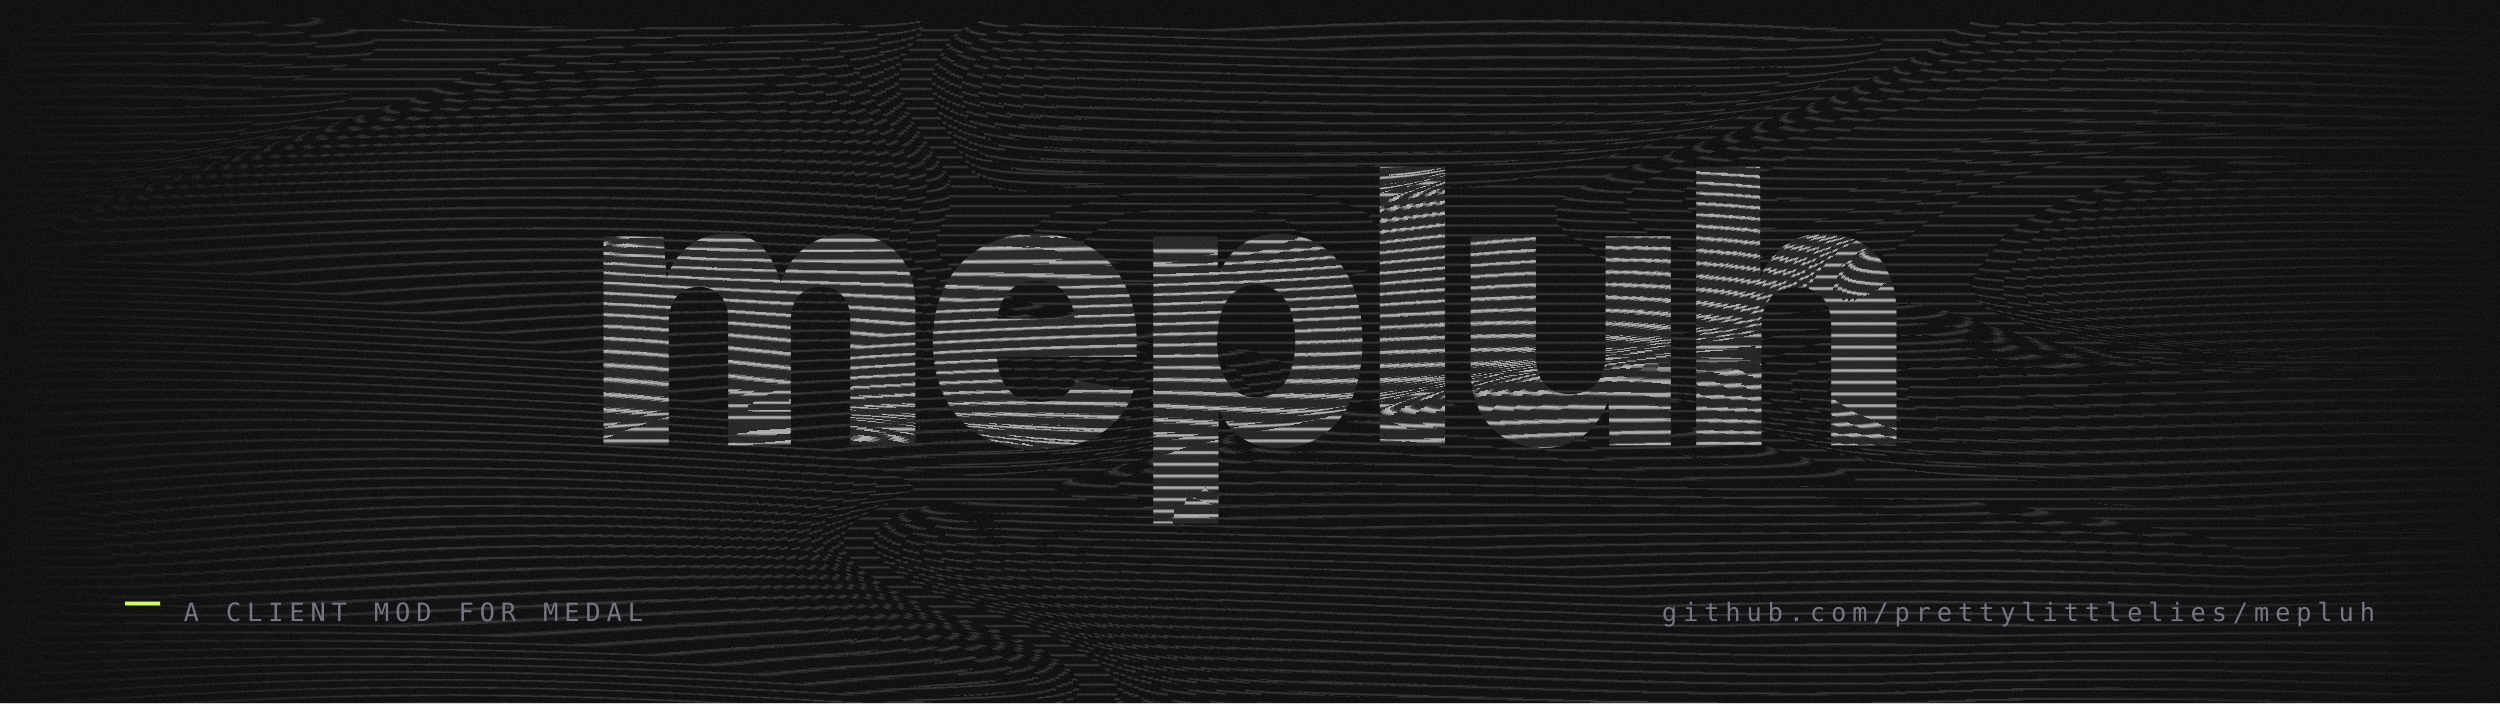
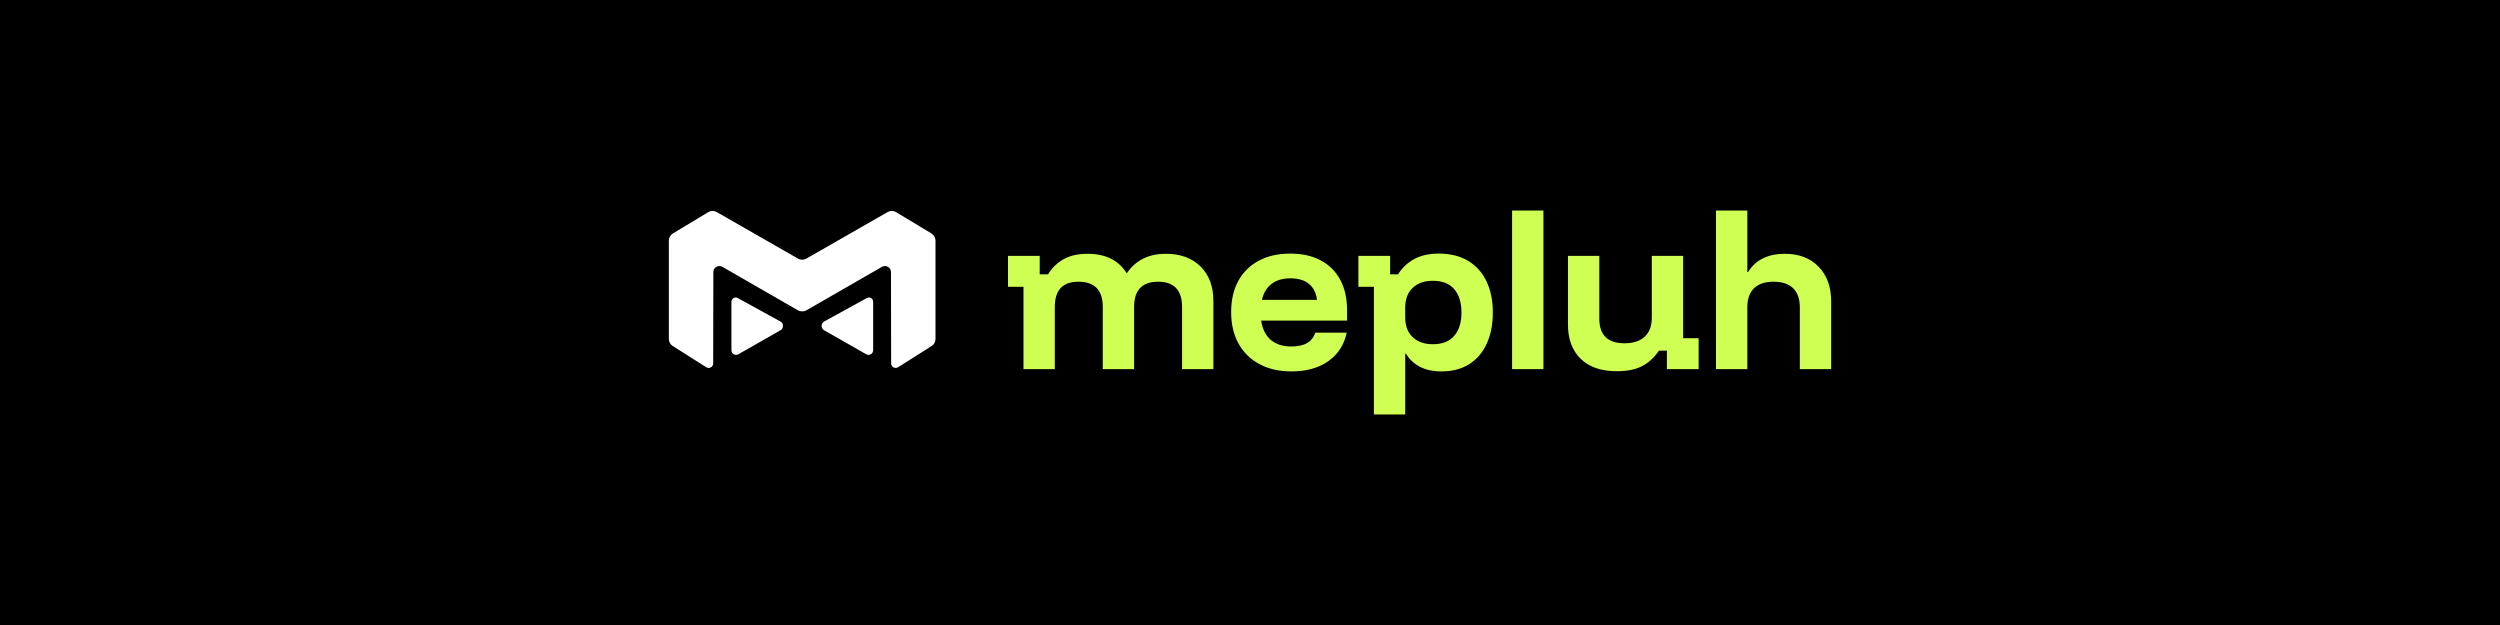
- <svg xmlns="http://www.w3.org/2000/svg" width="1280" height="360" viewBox="0 0 1280 360" role="img" aria-label="mepluh, a client mod for medal">
-   <defs>
-     <filter id="ripple" x="-10%" y="-10%" width="120%" height="120%" color-interpolation-filters="sRGB">
-       <feTurbulence type="turbulence" baseFrequency="0.002 0.008" numOctaves="1" seed="11" result="flow" />
-       <feDisplacementMap in="SourceGraphic" in2="flow" scale="30" xChannelSelector="R" yChannelSelector="G" />
-     </filter>
-     <filter id="refraction" x="-10%" y="-10%" width="120%" height="120%" color-interpolation-filters="sRGB">
-       <feTurbulence type="turbulence" baseFrequency="0.003 0.009" numOctaves="1" seed="29" result="flow" />
-       <feDisplacementMap in="SourceGraphic" in2="flow" scale="30" xChannelSelector="R" yChannelSelector="G" />
-     </filter>
-     <filter id="glass" x="-10%" y="-10%" width="120%" height="120%" color-interpolation-filters="sRGB">
-       <feGaussianBlur in="SourceAlpha" stdDeviation="4" result="height" />
-       <feSpecularLighting in="height" surfaceScale="7" specularConstant="1.7" specularExponent="22" lighting-color="#ffffff" result="specular">
-         <fePointLight x="380" y="-160" z="300" />
-       </feSpecularLighting>
-       <feComposite in="specular" in2="SourceAlpha" operator="in" result="highlight" />
-       <feMorphology in="SourceAlpha" operator="erode" radius="1.4" result="core" />
-       <feComposite in="SourceAlpha" in2="core" operator="out" result="rim" />
-       <feColorMatrix in="rim" type="matrix" values="0 0 0 0 1  0 0 0 0 1  0 0 0 0 1  0 0 0 0.7 0" result="rimLight" />
-       <feMerge>
-         <feMergeNode in="SourceGraphic" />
-         <feMergeNode in="highlight" />
-         <feMergeNode in="rimLight" />
-       </feMerge>
-     </filter>
-     <filter id="grain" x="0" y="0" width="100%" height="100%">
-       <feTurbulence type="fractalNoise" baseFrequency="0.85" numOctaves="3" stitchTiles="stitch" seed="3" result="noise" />
-       <feColorMatrix in="noise" type="matrix" values="0 0 0 0 1  0 0 0 0 1  0 0 0 0 1  0 0 0 0.07 0" />
-     </filter>
-     <pattern id="ambient-lines" width="1280" height="5" patternUnits="userSpaceOnUse">
-       <rect width="1280" height="1" fill="#ffffff" fill-opacity="0.16" />
-     </pattern>
-     <pattern id="refracted-lines" width="1280" height="6" patternUnits="userSpaceOnUse">
-       <rect width="1280" height="1.5" fill="#ffffff" fill-opacity="0.62" />
-     </pattern>
-     <linearGradient id="fade" x1="0" y1="0" x2="1" y2="0">
-       <stop offset="0" stop-color="#000" />
-       <stop offset="0.18" stop-color="#fff" />
-       <stop offset="0.82" stop-color="#fff" />
-       <stop offset="1" stop-color="#000" />
-     </linearGradient>
-     <mask id="fade-mask">
-       <rect width="1280" height="360" fill="url(#fade)" />
-     </mask>
-     <clipPath id="letterforms">
-       <text x="640" y="228" text-anchor="middle" font-family="Inter, 'Segoe UI Variable Display', 'Segoe UI', system-ui, sans-serif" font-size="196" font-weight="800" letter-spacing="-9">mepluh</text>
-     </clipPath>
-   </defs>
-   <rect width="1280" height="360" fill="#09090b" />
-   <g mask="url(#fade-mask)">
-     <rect width="1280" height="360" fill="url(#ambient-lines)" filter="url(#ripple)" />
+ <svg xmlns="http://www.w3.org/2000/svg" width="1280" height="320" viewBox="0 0 1280 320" role="img" aria-label="mepluh">
+   <rect width="1280" height="320" fill="#000000" />
+   <g transform="translate(342.23 74.05) scale(3.7136)" fill="#ffffff">
+     <path d="M9.649 28.901L15.444 25.597C15.916 25.327 15.913 24.643 15.435 24.381L9.553 21.149C9.164 20.936 8.688 21.217 8.688 21.663V28.344C8.688 28.838 9.221 29.148 9.649 28.903V28.901Z" />
+     <path d="M27.267 28.901L21.472 25.597C20.999 25.327 21.003 24.643 21.481 24.381L27.363 21.149C27.752 20.936 28.228 21.217 28.228 21.663V28.344C28.228 28.838 27.695 29.148 27.267 28.903V28.901Z" />
+     <path d="M36.258 12.238L31.381 9.304C31.028 9.092 30.587 9.087 30.23 9.291L19.018 15.715C18.661 15.919 18.224 15.919 17.867 15.715L6.653 9.293C6.296 9.089 5.855 9.092 5.502 9.306L0.624 12.238C0.273 12.45 0.058 12.829 0.058 13.239V26.795C0.058 27.185 0.258 27.549 0.587 27.759L4.765 30.408C4.851 30.463 5.024 30.57 5.221 30.693C5.638 30.952 6.177 30.651 6.173 30.16C6.173 29.95 6.173 29.759 6.173 29.641L6.195 17.573C6.195 16.933 6.888 16.534 7.443 16.852L17.836 22.831C18.211 23.046 18.67 23.046 19.044 22.831L29.436 16.852C29.991 16.534 30.683 16.933 30.684 17.573L30.706 29.641C30.706 29.747 30.708 29.942 30.71 30.163C30.714 30.651 31.25 30.949 31.664 30.689C31.85 30.573 32.019 30.469 32.114 30.408L36.292 27.759C36.621 27.549 36.822 27.187 36.822 26.795V13.239C36.822 12.829 36.607 12.448 36.256 12.238H36.258Z" />
  </g>
-   <g clip-path="url(#letterforms)">
-     <rect width="1280" height="360" fill="#09090b" />
-     <rect width="1280" height="360" fill="url(#refracted-lines)" filter="url(#refraction)" />
-   </g>
-   <text x="640" y="228" text-anchor="middle" font-family="Inter, 'Segoe UI Variable Display', 'Segoe UI', system-ui, sans-serif" font-size="196" font-weight="800" letter-spacing="-9" fill="#f4f4f5" fill-opacity="0.06" filter="url(#glass)">mepluh</text>
-   <rect x="64" y="308" width="18" height="2" fill="#cfff53" />
-   <text x="94" y="318" text-anchor="start" font-family="'JetBrains Mono', 'Cascadia Code', Consolas, monospace" font-size="13" letter-spacing="3" fill="#71717a">A CLIENT MOD FOR MEDAL</text>
-   <text x="1216" y="318" text-anchor="end" font-family="'JetBrains Mono', 'Cascadia Code', Consolas, monospace" font-size="13" letter-spacing="3" fill="#71717a">github.com/prettylittlelies/mepluh</text>
-   <rect width="1280" height="360" filter="url(#grain)" pointer-events="none" />
+   <path d="M524.02 189V146.85H516.09V131H532.33V140.47H536.58Q539.68 135.45 544.61 132.69Q549.54 129.94 556.79 129.94Q563.75 129.94 568.73 132.4Q573.7 134.87 576.7 139.7H577.09Q583.76 129.94 596.9 129.94Q608.12 129.94 614.69 136.46Q621.26 142.99 621.26 154.1V189H605.22V157.2Q605.22 144.24 592.94 144.24Q580.66 144.24 580.66 157.2V189H564.62V157.2Q564.62 144.24 552.15 144.24Q546.15 144.24 543.11 147.43Q540.06 150.62 540.06 157.2V189ZM661.19 190.16Q651.81 190.16 644.85 186.44Q637.89 182.72 634.12 175.9Q630.35 169.09 630.35 159.81Q630.35 150.53 634.02 143.81Q637.7 137.09 644.51 133.47Q651.33 129.84 660.61 129.84Q669.69 129.84 676.22 133.32Q682.74 136.8 686.22 143.28Q689.7 149.75 689.7 158.74V164.16H645.72Q646.69 170.63 650.65 174.02Q654.61 177.4 661.09 177.4Q666.21 177.4 669.21 175.66Q672.21 173.92 673.46 170.34H689.51Q687.58 179.62 680.13 184.89Q672.69 190.16 661.19 190.16ZM646.11 153.52H674.33Q673.56 148.01 670.08 145.26Q666.6 142.5 660.7 142.5Q654.81 142.5 651.09 145.31Q647.36 148.11 646.11 153.52ZM703.43 212.2V146.85H695.5V131H711.74V140.47H715.8Q718.9 135.45 724.07 132.64Q729.24 129.84 736.59 129.84Q745.58 129.84 751.76 133.61Q757.95 137.38 761.14 144.15Q764.33 150.91 764.33 160Q764.33 169.09 761.24 175.9Q758.14 182.72 752.25 186.44Q746.35 190.16 737.94 190.16Q731.56 190.16 727.02 187.79Q722.47 185.42 719.86 181.07H719.48V212.2ZM733.59 176.24Q740.94 176.24 744.61 171.89Q748.28 167.54 748.28 160Q748.28 152.46 744.61 148.11Q740.94 143.76 733.59 143.76Q727.11 143.76 723.3 147.38Q719.48 151.01 719.48 157.39V162.61Q719.48 168.99 723.3 172.62Q727.11 176.24 733.59 176.24ZM774.19 189V107.8H790.24V189ZM827.84 190.06Q815.76 190.06 809.28 183.68Q802.8 177.3 802.8 166.28V131H818.85V163.19Q818.85 169.47 822.09 172.62Q825.33 175.76 831.8 175.76Q838.47 175.76 842.1 172.37Q845.72 168.99 845.72 162.71V131H861.77V173.15H869.7V189H853.46V179.53H849.4Q845.92 184.65 840.94 187.36Q835.96 190.06 827.84 190.06ZM878.59 189V107.8H894.64V139.31H895.02Q897.83 134.67 902.56 132.31Q907.3 129.94 913.78 129.94Q924.7 129.94 931.13 136.56Q937.56 143.18 937.56 154.3V189H921.51V157.29Q921.51 150.91 918.08 147.58Q914.65 144.24 908.07 144.24Q901.5 144.24 898.07 147.58Q894.64 150.91 894.64 157.29V189Z" fill="#cfff53" />
</svg>
